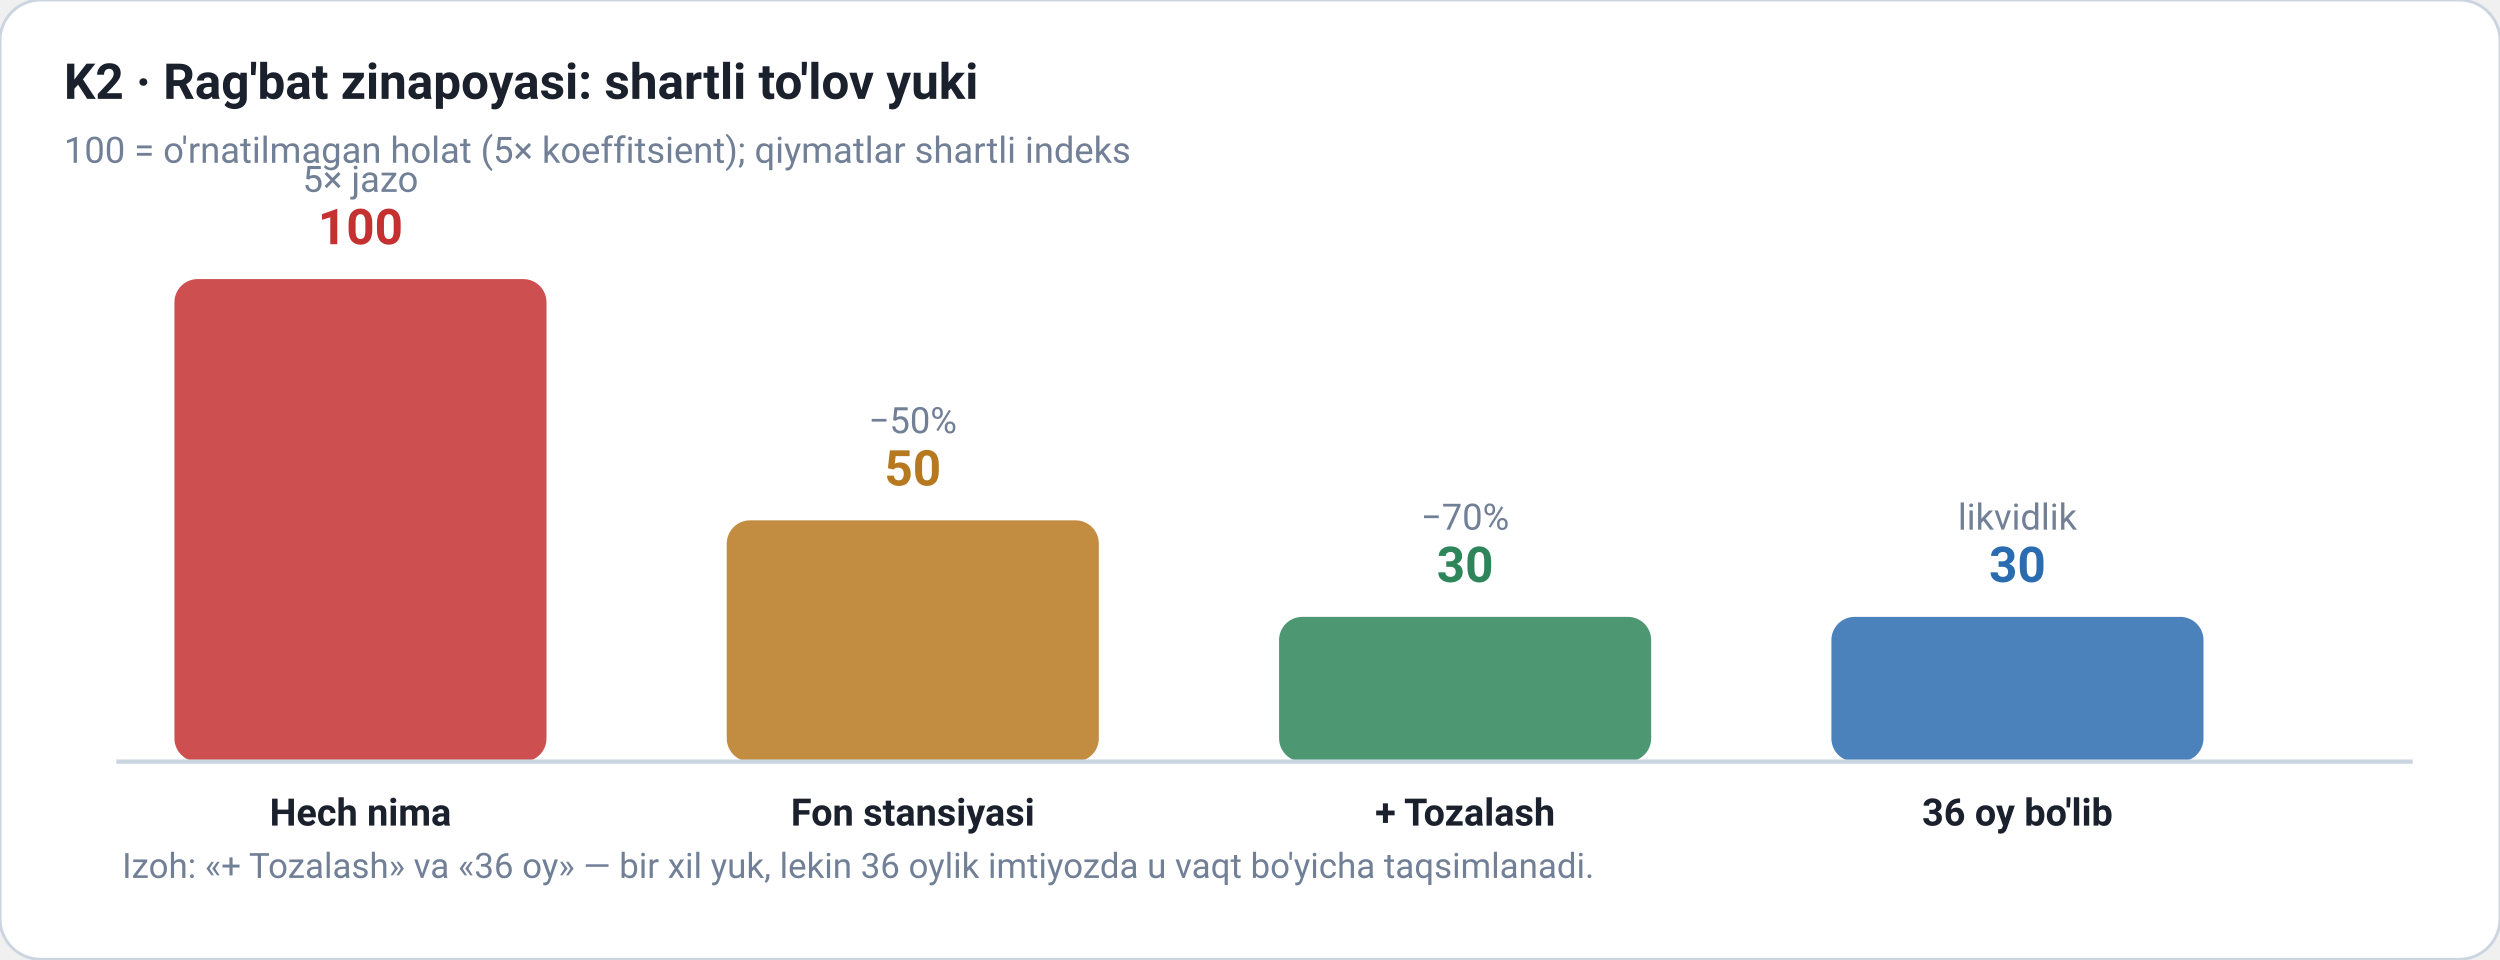
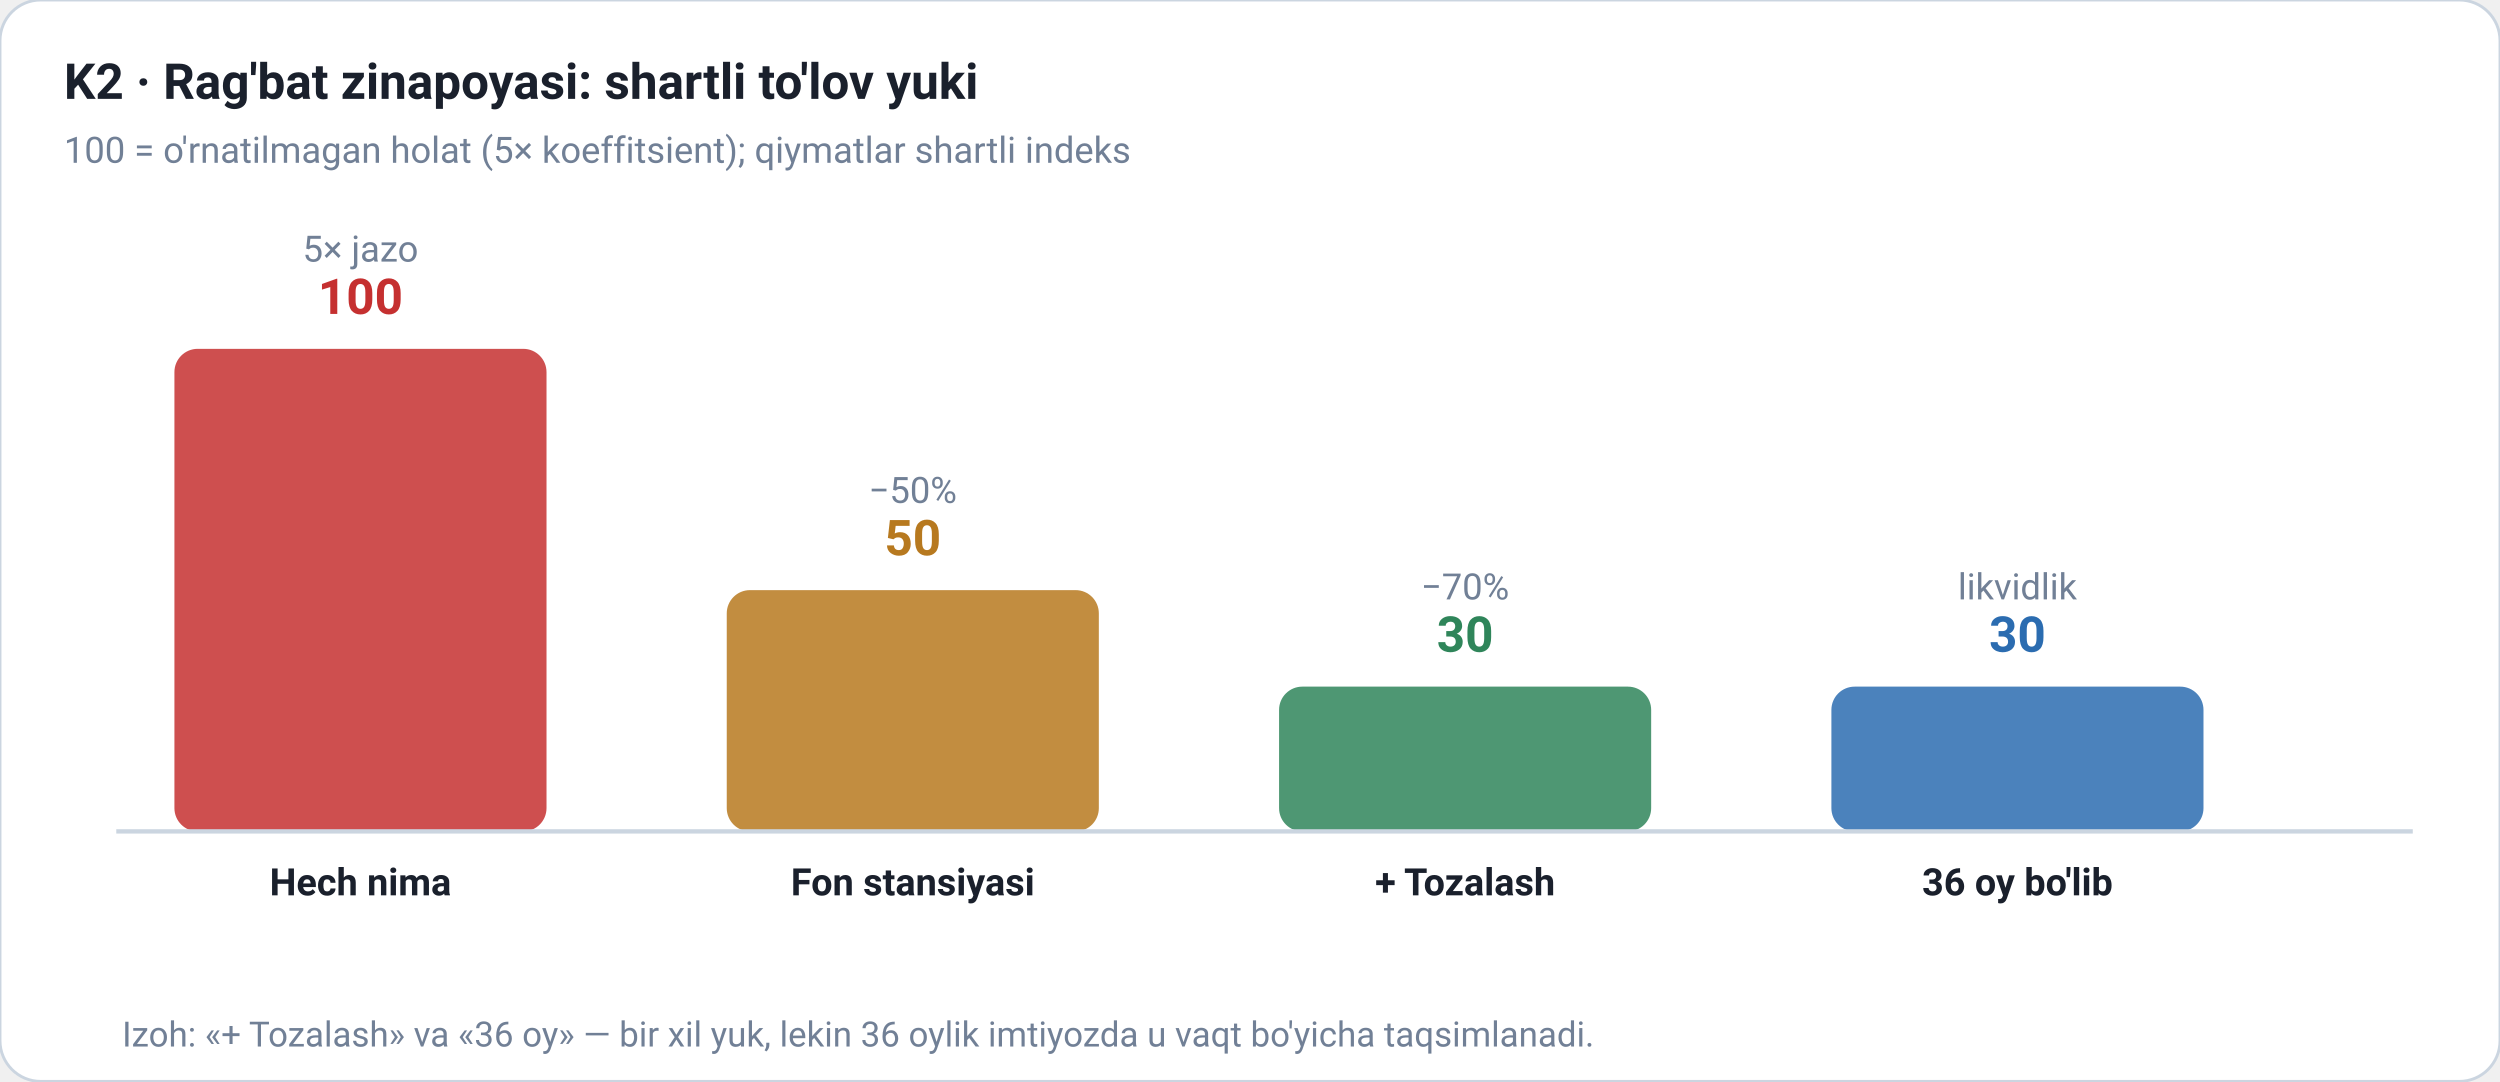
- <svg xmlns="http://www.w3.org/2000/svg" viewBox="0 0 860 330" width="100%" role="img" aria-label="Rag'bat zinapoyasi" font-family="system-ui,-apple-system,Segoe UI,Roboto,Arial,sans-serif">
-   <rect width="860" height="330" rx="14" fill="#ffffff" />
-   <rect width="860" height="330" rx="14" fill="none" stroke="#cbd5e0" />
+ <svg xmlns="http://www.w3.org/2000/svg" viewBox="0 0 860 372" width="100%" role="img" aria-label="Rag'bat zinapoyasi" font-family="system-ui,-apple-system,Segoe UI,Roboto,Arial,sans-serif">
+   <rect width="860" height="372" rx="14" fill="#ffffff" />
+   <rect width="860" height="372" rx="14" fill="none" stroke="#cbd5e0" />
  <text x="22" y="34" font-size="17" fill="#1a202c" text-anchor="start" font-weight="700">K2 · Rag'bat zinapoyasi: shartli to'lov yuki</text>
  <text x="22" y="56" font-size="12.5" fill="#718096" text-anchor="start" font-weight="400">100 = o'rnatilmagan holat (5× koeffitsient); qiymatlar shartli indeks</text>
-   <rect x="60.0" y="96.0" width="128.0" height="166.0" rx="8" fill="#c53030" opacity="0.85" />
-   <text x="124" y="84.0" font-size="17" fill="#c53030" text-anchor="middle" font-weight="700">100</text>
-   <text x="124" y="66.0" font-size="12.5" fill="#718096" text-anchor="middle" font-weight="400">5× jazo</text>
-   <text x="124" y="284" font-size="13" fill="#1a202c" text-anchor="middle" font-weight="600">Hech nima</text>
-   <rect x="250.0" y="179.0" width="128.0" height="83.0" rx="8" fill="#b7791f" opacity="0.85" />
-   <text x="314" y="167.0" font-size="17" fill="#b7791f" text-anchor="middle" font-weight="700">50</text>
-   <text x="314" y="149.0" font-size="12.5" fill="#718096" text-anchor="middle" font-weight="400">−50%</text>
-   <text x="314" y="284" font-size="13" fill="#1a202c" text-anchor="middle" font-weight="600">Fon stansiyasi</text>
-   <rect x="440.0" y="212.2" width="128.0" height="49.8" rx="8" fill="#2f855a" opacity="0.85" />
-   <text x="504" y="200.2" font-size="17" fill="#2f855a" text-anchor="middle" font-weight="700">30</text>
-   <text x="504" y="182.2" font-size="12.5" fill="#718096" text-anchor="middle" font-weight="400">−70%</text>
-   <text x="504" y="284" font-size="13" fill="#1a202c" text-anchor="middle" font-weight="600">+ Tozalash</text>
-   <rect x="630.0" y="212.2" width="128.0" height="49.8" rx="8" fill="#2b6cb0" opacity="0.85" />
-   <text x="694" y="200.2" font-size="17" fill="#2b6cb0" text-anchor="middle" font-weight="700">30</text>
-   <text x="694" y="182.2" font-size="12.5" fill="#718096" text-anchor="middle" font-weight="400">likvidlik</text>
-   <text x="694" y="284" font-size="13" fill="#1a202c" text-anchor="middle" font-weight="600">36 oy bo'lib</text>
-   <line x1="40.0" y1="262.0" x2="830.0" y2="262.0" stroke="#cbd5e0" stroke-width="1.5" />
-   <text x="42" y="302" font-size="12" fill="#718096" text-anchor="start" font-weight="400">Izoh: «+ Tozalash» va «36 oy» — bir xil yuk, lekin 36 oylik imtiyozda u vaqt bo'yicha taqsimlanadi.</text>
+   <rect x="60.0" y="120.0" width="128.0" height="166.0" rx="8" fill="#c53030" opacity="0.85" />
+   <text x="124" y="108.0" font-size="17" fill="#c53030" text-anchor="middle" font-weight="700">100</text>
+   <text x="124" y="90.0" font-size="12.5" fill="#718096" text-anchor="middle" font-weight="400">5× jazo</text>
+   <text x="124" y="308" font-size="13" fill="#1a202c" text-anchor="middle" font-weight="600">Hech nima</text>
+   <rect x="250.0" y="203.0" width="128.0" height="83.0" rx="8" fill="#b7791f" opacity="0.85" />
+   <text x="314" y="191.0" font-size="17" fill="#b7791f" text-anchor="middle" font-weight="700">50</text>
+   <text x="314" y="173.0" font-size="12.5" fill="#718096" text-anchor="middle" font-weight="400">−50%</text>
+   <text x="314" y="308" font-size="13" fill="#1a202c" text-anchor="middle" font-weight="600">Fon stansiyasi</text>
+   <rect x="440.0" y="236.2" width="128.0" height="49.8" rx="8" fill="#2f855a" opacity="0.85" />
+   <text x="504" y="224.2" font-size="17" fill="#2f855a" text-anchor="middle" font-weight="700">30</text>
+   <text x="504" y="206.2" font-size="12.5" fill="#718096" text-anchor="middle" font-weight="400">−70%</text>
+   <text x="504" y="308" font-size="13" fill="#1a202c" text-anchor="middle" font-weight="600">+ Tozalash</text>
+   <rect x="630.0" y="236.2" width="128.0" height="49.8" rx="8" fill="#2b6cb0" opacity="0.85" />
+   <text x="694" y="224.2" font-size="17" fill="#2b6cb0" text-anchor="middle" font-weight="700">30</text>
+   <text x="694" y="206.2" font-size="12.5" fill="#718096" text-anchor="middle" font-weight="400">likvidlik</text>
+   <text x="694" y="308" font-size="13" fill="#1a202c" text-anchor="middle" font-weight="600">36 oy bo'lib</text>
+   <line x1="40.0" y1="286.0" x2="830.0" y2="286.0" stroke="#cbd5e0" stroke-width="1.5" />
+   <text x="42" y="360" font-size="12" fill="#718096" text-anchor="start" font-weight="400">Izoh: «+ Tozalash» va «36 oy» — bir xil yuk, lekin 36 oylik imtiyozda u vaqt bo'yicha taqsimlanadi.</text>
</svg>
